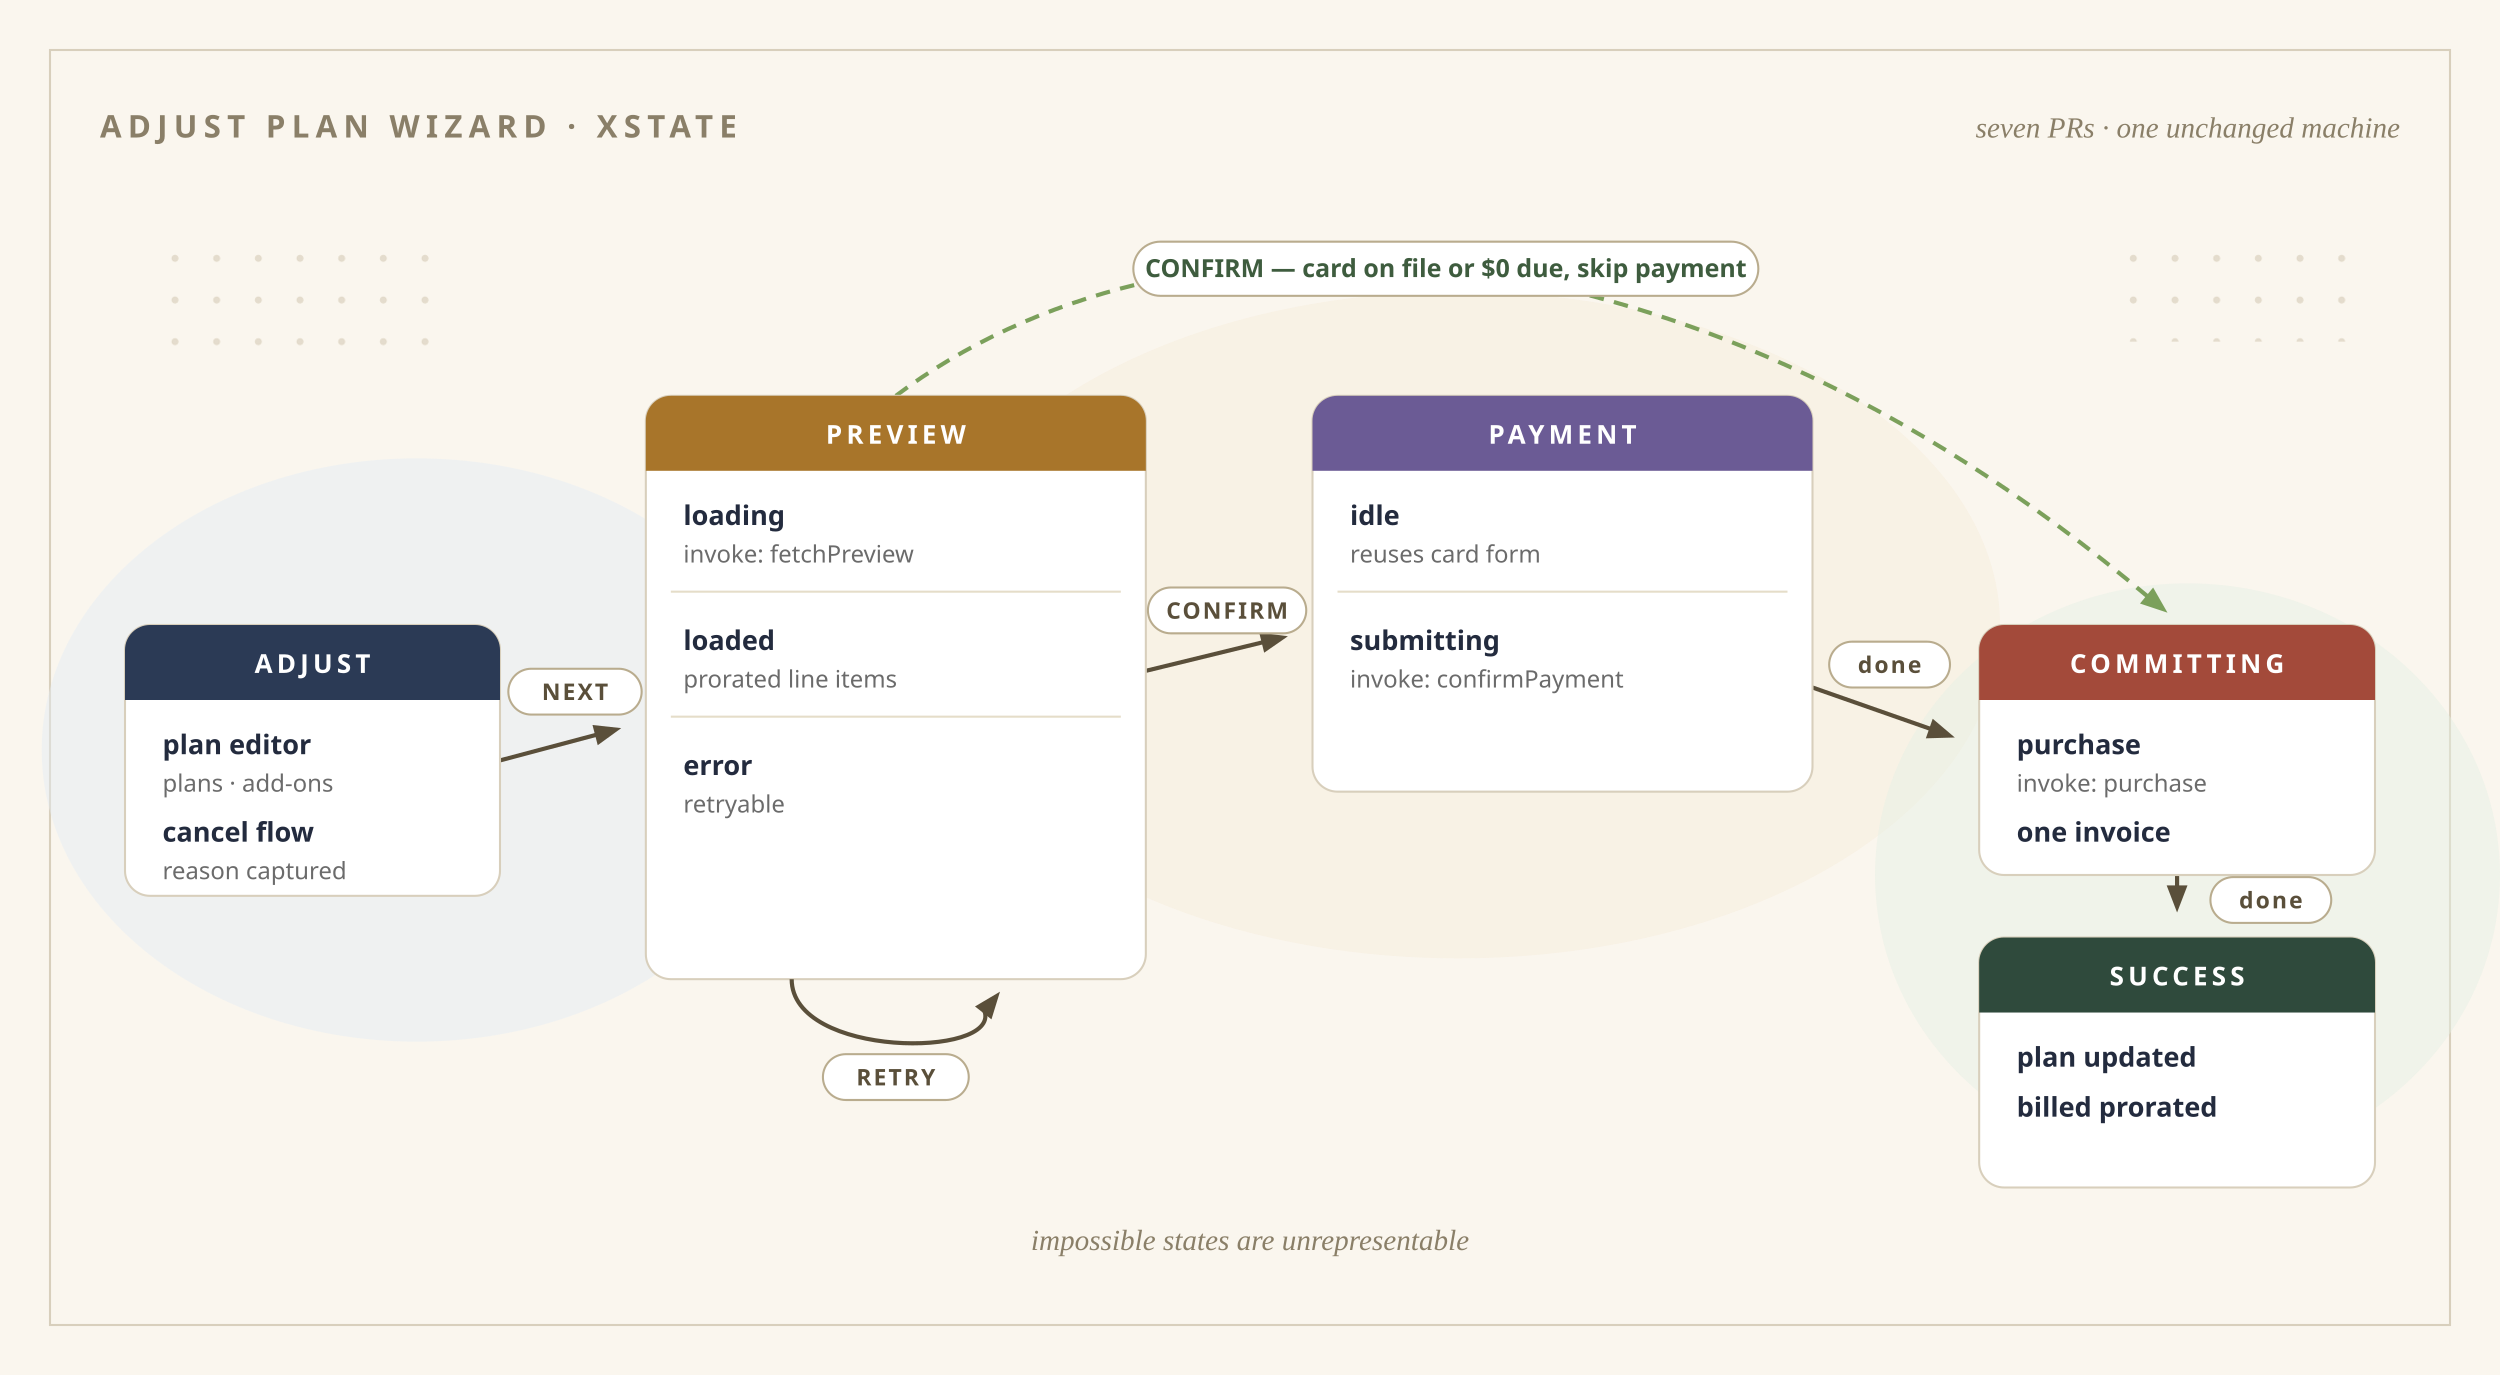
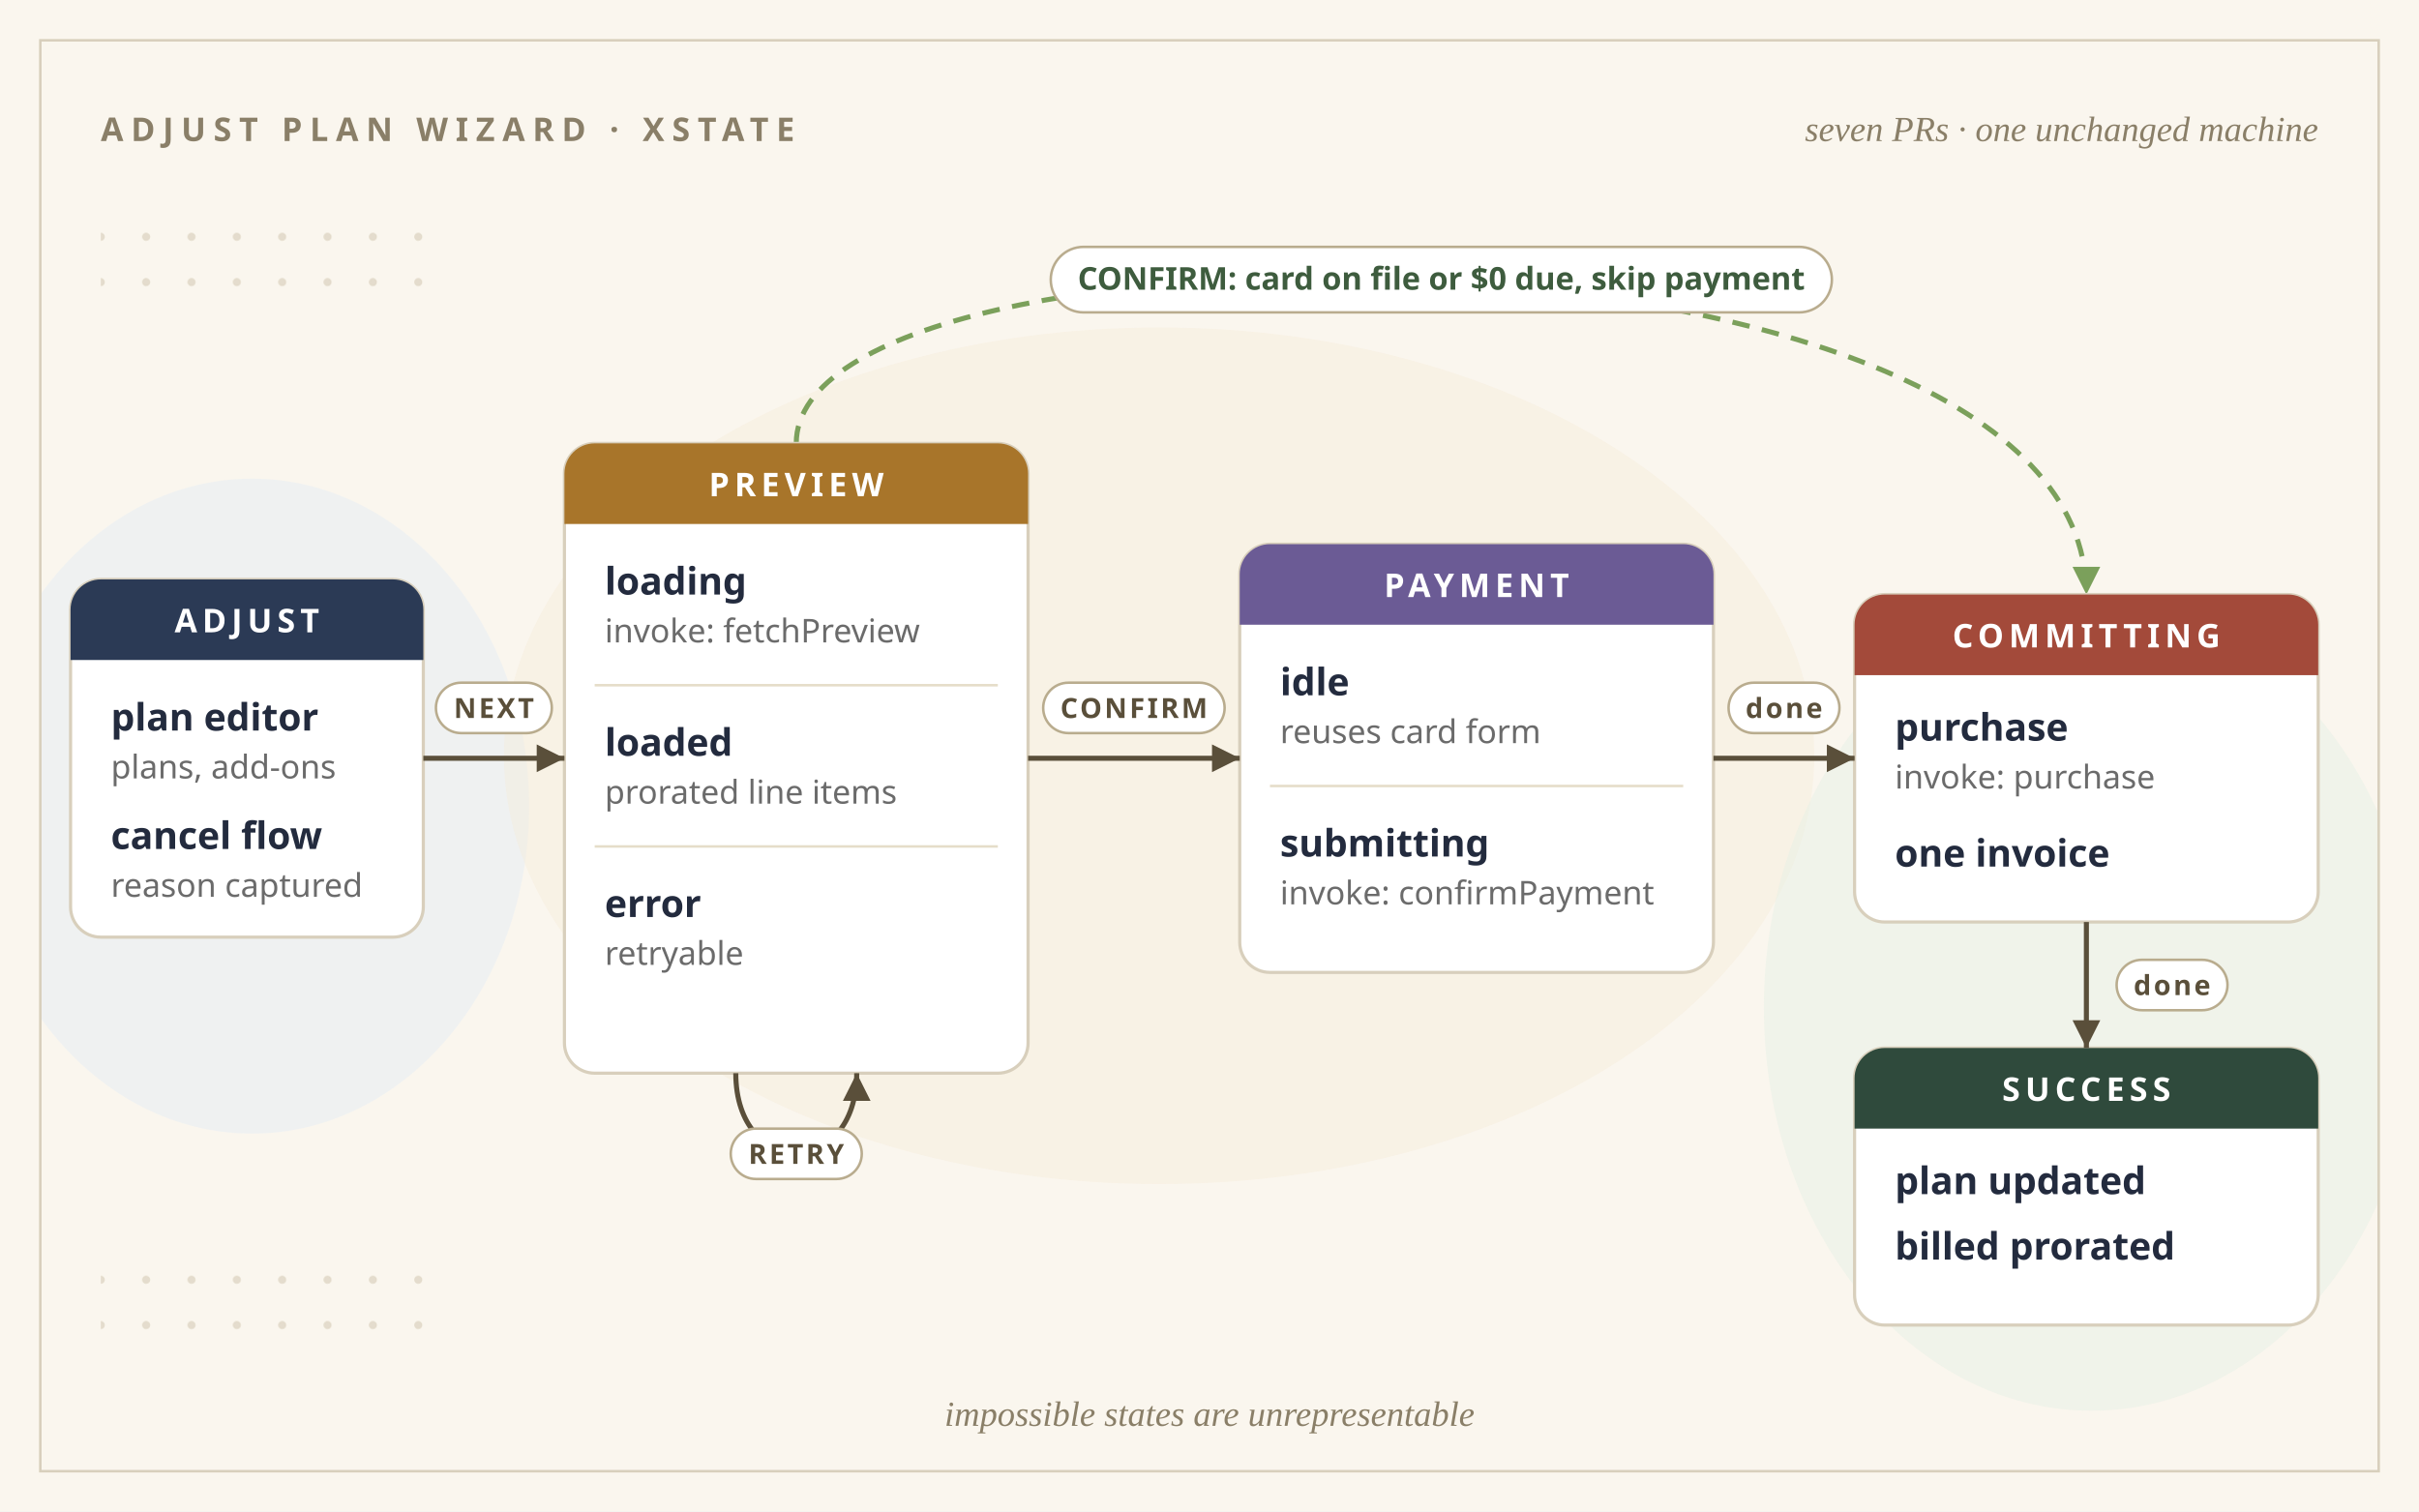
- <svg xmlns="http://www.w3.org/2000/svg" width="1200" height="660" viewBox="0 0 1200 660" font-family="'Avenir Next','Segoe UI',Verdana,sans-serif">
+ <svg xmlns="http://www.w3.org/2000/svg" width="960" height="600" viewBox="0 0 960 600" font-family="'Avenir Next','Segoe UI',Verdana,sans-serif" role="img" aria-labelledby="title">
  <defs>
-     <pattern id="dots3" width="20" height="20" patternUnits="userSpaceOnUse">
-       <circle cx="4" cy="4" r="1.7" fill="#c9bda3" opacity="0.45" />
+     <pattern id="dots" width="18" height="18" patternUnits="userSpaceOnUse">
+       <circle cx="4" cy="4" r="1.6" fill="#c9bda3" opacity="0.45" />
    </pattern>
+     <marker id="arrow" viewBox="0 0 10 10" refX="10" refY="5" markerWidth="11" markerHeight="11" markerUnits="userSpaceOnUse" orient="auto">
+       <path d="M0,0 L10,5 L0,10 z" fill="#5a4f3a" />
+     </marker>
+     <marker id="arrow-green" viewBox="0 0 10 10" refX="10" refY="5" markerWidth="11" markerHeight="11" markerUnits="userSpaceOnUse" orient="auto">
+       <path d="M0,0 L10,5 L0,10 z" fill="#7ba05b" />
+     </marker>
+     <clipPath id="frame">
+       <rect x="16" y="16" width="928" height="568" />
+     </clipPath>
  </defs>
-   <rect width="1200" height="660" fill="#faf6ee" />
-   <rect x="24" y="24" width="1152" height="612" fill="none" stroke="#d8cfbc" stroke-width="1" />
-   <ellipse cx="200" cy="360" rx="180" ry="140" fill="#e3ecf5" opacity="0.45" />
-   <ellipse cx="700" cy="300" rx="260" ry="160" fill="#f5ead6" opacity="0.4" />
-   <ellipse cx="1050" cy="420" rx="150" ry="140" fill="#e4efe4" opacity="0.45" />
-   <rect x="80" y="120" width="140" height="50" fill="url(#dots3)" />
-   <rect x="1020" y="120" width="110" height="44" fill="url(#dots3)" />
-   <text x="48" y="66" font-size="15" letter-spacing="3" fill="#8a7f68" font-weight="600">ADJUST PLAN WIZARD · XSTATE</text>
-   <text x="1152" y="66" text-anchor="end" font-size="14" font-style="italic" fill="#8a7f68" font-family="Georgia,'Times New Roman',serif">seven PRs · one unchanged machine</text>
-   <path d="M430,190 C560,92 800,92 1031.1,286.5" fill="none" stroke="#7ba05b" stroke-width="2" stroke-dasharray="7,5" />
-   <polygon points="1040.4,294.1 1027.2,289.7 1033.5,282.0" fill="#7ba05b" />
-   <rect x="544" y="116" width="300" height="26" rx="13" fill="#ffffff" stroke="#b9ac8e" />
-   <text x="694" y="133" text-anchor="middle" font-size="12" fill="#3e5c3e" font-weight="600">CONFIRM — card on file or $0 due, skip payment</text>
-   <line x1="240" y1="365" x2="286.6" y2="352.6" stroke="#5a4f3a" stroke-width="2" />
-   <polygon points="298.2,349.5 286.9,357.7 284.4,348.0" fill="#5a4f3a" />
-   <line x1="550" y1="322" x2="606.5" y2="308.2" stroke="#5a4f3a" stroke-width="2" />
-   <polygon points="618.2,305.4 606.8,313.3 604.4,303.6" fill="#5a4f3a" />
-   <line x1="870" y1="330" x2="927.0" y2="350.0" stroke="#5a4f3a" stroke-width="2" />
-   <polygon points="938.3,354.0 924.4,354.4 927.7,345.0" fill="#5a4f3a" />
-   <line x1="1045" y1="420" x2="1045.0" y2="426.0" stroke="#5a4f3a" stroke-width="2" />
-   <polygon points="1045.0,438.0 1040.0,425.0 1050.0,425.0" fill="#5a4f3a" />
-   <rect x="60" y="300" width="180" height="130" rx="12" fill="#ffffff" stroke="#d8cfbc" />
-   <path d="M60,312 a12,12 0 0 1 12,-12 h156 a12,12 0 0 1 12,12 v24 h-180 z" fill="#2b3a55" />
-   <text x="150" y="323" text-anchor="middle" font-size="12.5" letter-spacing="2" fill="#ffffff" font-weight="700">ADJUST</text>
-   <text x="78" y="362" font-size="13" fill="#232b3e" font-weight="600">plan editor</text>
-   <text x="78" y="380" font-size="11.5" fill="#6b6b6b">plans · add-ons</text>
-   <text x="78" y="404" font-size="13" fill="#232b3e" font-weight="600">cancel flow</text>
-   <text x="78" y="422" font-size="11.5" fill="#6b6b6b">reason captured</text>
-   <rect x="310" y="190" width="240" height="280" rx="12" fill="#ffffff" stroke="#d8cfbc" />
-   <path d="M310,202 a12,12 0 0 1 12,-12 h216 a12,12 0 0 1 12,12 v24 h-240 z" fill="#a8752a" />
-   <text x="430" y="213" text-anchor="middle" font-size="12.5" letter-spacing="2" fill="#ffffff" font-weight="700">PREVIEW</text>
-   <text x="328" y="252" font-size="13" fill="#232b3e" font-weight="600">loading</text>
-   <text x="328" y="270" font-size="11.5" fill="#6b6b6b">invoke: fetchPreview</text>
-   <line x1="322" y1="284" x2="538" y2="284" stroke="#e5ddc9" />
-   <text x="328" y="312" font-size="13" fill="#232b3e" font-weight="600">loaded</text>
-   <text x="328" y="330" font-size="11.5" fill="#6b6b6b">prorated line items</text>
-   <line x1="322" y1="344" x2="538" y2="344" stroke="#e5ddc9" />
-   <text x="328" y="372" font-size="13" fill="#232b3e" font-weight="600">error</text>
-   <text x="328" y="390" font-size="11.5" fill="#6b6b6b">retryable</text>
-   <path d="M380,470 C380,508 480,508 472.6,485.4" fill="none" stroke="#5a4f3a" stroke-width="2" />
-   <polygon points="480.0,476.0 475.9,489.3 468.0,483.1" fill="#5a4f3a" />
-   <rect x="395" y="506" width="70" height="22" rx="11" fill="#ffffff" stroke="#b9ac8e" />
-   <text x="430" y="521" text-anchor="middle" font-size="11" letter-spacing="1" fill="#5a4f3a" font-weight="700">RETRY</text>
-   <rect x="630" y="190" width="240" height="190" rx="12" fill="#ffffff" stroke="#d8cfbc" />
-   <path d="M630,202 a12,12 0 0 1 12,-12 h216 a12,12 0 0 1 12,12 v24 h-240 z" fill="#6b5b95" />
-   <text x="750" y="213" text-anchor="middle" font-size="12.5" letter-spacing="2" fill="#ffffff" font-weight="700">PAYMENT</text>
-   <text x="648" y="252" font-size="13" fill="#232b3e" font-weight="600">idle</text>
-   <text x="648" y="270" font-size="11.5" fill="#6b6b6b">reuses card form</text>
-   <line x1="642" y1="284" x2="858" y2="284" stroke="#e5ddc9" />
-   <text x="648" y="312" font-size="13" fill="#232b3e" font-weight="600">submitting</text>
-   <text x="648" y="330" font-size="11.5" fill="#6b6b6b">invoke: confirmPayment</text>
-   <rect x="950" y="300" width="190" height="120" rx="12" fill="#ffffff" stroke="#d8cfbc" />
-   <path d="M950,312 a12,12 0 0 1 12,-12 h166 a12,12 0 0 1 12,12 v24 h-190 z" fill="#a34a3a" />
-   <text x="1045" y="323" text-anchor="middle" font-size="12.5" letter-spacing="2" fill="#ffffff" font-weight="700">COMMITTING</text>
-   <text x="968" y="362" font-size="13" fill="#232b3e" font-weight="600">purchase</text>
-   <text x="968" y="380" font-size="11.5" fill="#6b6b6b">invoke: purchase</text>
-   <text x="968" y="404" font-size="13" fill="#232b3e" font-weight="600">one invoice</text>
-   <rect x="950" y="450" width="190" height="120" rx="12" fill="#ffffff" stroke="#d8cfbc" />
-   <path d="M950,462 a12,12 0 0 1 12,-12 h166 a12,12 0 0 1 12,12 v24 h-190 z" fill="#2f4a3c" />
-   <text x="1045" y="473" text-anchor="middle" font-size="12.5" letter-spacing="2" fill="#ffffff" font-weight="700">SUCCESS</text>
-   <text x="968" y="512" font-size="13" fill="#232b3e" font-weight="600">plan updated</text>
-   <text x="968" y="536" font-size="13" fill="#232b3e" font-weight="600">billed prorated</text>
-   <rect x="244" y="321" width="64" height="22" rx="11" fill="#ffffff" stroke="#b9ac8e" />
-   <text x="276" y="336" text-anchor="middle" font-size="11" letter-spacing="1" fill="#5a4f3a" font-weight="700">NEXT</text>
-   <rect x="551" y="282" width="76" height="22" rx="11" fill="#ffffff" stroke="#b9ac8e" />
-   <text x="589" y="297" text-anchor="middle" font-size="11" letter-spacing="1" fill="#5a4f3a" font-weight="700">CONFIRM</text>
-   <rect x="878" y="308" width="58" height="22" rx="11" fill="#ffffff" stroke="#b9ac8e" />
-   <text x="907" y="323" text-anchor="middle" font-size="11" letter-spacing="1" fill="#5a4f3a" font-weight="700">done</text>
-   <rect x="1061" y="421" width="58" height="22" rx="11" fill="#ffffff" stroke="#b9ac8e" />
-   <text x="1090" y="436" text-anchor="middle" font-size="11" letter-spacing="1" fill="#5a4f3a" font-weight="700">done</text>
-   <text x="600" y="600" text-anchor="middle" font-size="14" font-style="italic" fill="#8a7f68" font-family="Georgia,'Times New Roman',serif">impossible states are unrepresentable</text>
+   <rect width="960" height="600" fill="#faf6ee" />
+   <g clip-path="url(#frame)">
+     <ellipse cx="100" cy="320" rx="110" ry="130" fill="#e3ecf5" opacity="0.45" />
+     <ellipse cx="460" cy="300" rx="260" ry="170" fill="#f5ead6" opacity="0.4" />
+     <ellipse cx="830" cy="400" rx="130" ry="160" fill="#e4efe4" opacity="0.45" />
+     <rect x="40" y="80" width="130" height="44" fill="url(#dots)" />
+     <rect x="40" y="500" width="130" height="40" fill="url(#dots)" />
+   </g>
+   <rect x="16" y="16" width="928" height="568" fill="none" stroke="#d8cfbc" stroke-width="1" />
+   <text x="40" y="56" font-size="13" letter-spacing="3" fill="#8a7f68" font-weight="600">ADJUST PLAN WIZARD · XSTATE</text>
+   <text x="920" y="56" text-anchor="end" font-size="14" font-style="italic" fill="#8a7f68" font-family="Georgia,'Times New Roman',serif">seven PRs · one unchanged machine</text>
+   <path d="M316,176 C316,80 828,80 828,236" fill="none" stroke="#7ba05b" stroke-width="2" stroke-dasharray="7 5" marker-end="url(#arrow-green)" />
+   <rect x="417" y="98" width="310" height="26" rx="13" fill="#ffffff" stroke="#b9ac8e" />
+   <text x="572" y="115" text-anchor="middle" font-size="12.5" fill="#3e5c3e" font-weight="600">CONFIRM: card on file or $0 due, skip payment</text>
+   <rect x="28" y="230" width="140" height="142" rx="12" fill="#ffffff" stroke="#d8cfbc" stroke-width="1.25" />
+   <path d="M28,242 a12,12 0 0 1 12,-12 h116 a12,12 0 0 1 12,12 v20 h-140 z" fill="#2b3a55" />
+   <text x="98" y="251" text-anchor="middle" font-size="13" letter-spacing="2" fill="#ffffff" font-weight="700">ADJUST</text>
+   <text x="44" y="290" font-size="15" fill="#232b3e" font-weight="600">plan editor</text>
+   <text x="44" y="309" font-size="13" fill="#6b6b6b">plans, add-ons</text>
+   <text x="44" y="337" font-size="15" fill="#232b3e" font-weight="600">cancel flow</text>
+   <text x="44" y="356" font-size="13" fill="#6b6b6b">reason captured</text>
+   <rect x="224" y="176" width="184" height="250" rx="12" fill="#ffffff" stroke="#d8cfbc" stroke-width="1.25" />
+   <path d="M224,188 a12,12 0 0 1 12,-12 h160 a12,12 0 0 1 12,12 v20 h-184 z" fill="#a8752a" />
+   <text x="316" y="197" text-anchor="middle" font-size="13" letter-spacing="2" fill="#ffffff" font-weight="700">PREVIEW</text>
+   <text x="240" y="236" font-size="15" fill="#232b3e" font-weight="600">loading</text>
+   <text x="240" y="255" font-size="13" fill="#6b6b6b">invoke: fetchPreview</text>
+   <line x1="236" y1="272" x2="396" y2="272" stroke="#e5ddc9" />
+   <text x="240" y="300" font-size="15" fill="#232b3e" font-weight="600">loaded</text>
+   <text x="240" y="319" font-size="13" fill="#6b6b6b">prorated line items</text>
+   <line x1="236" y1="336" x2="396" y2="336" stroke="#e5ddc9" />
+   <text x="240" y="364" font-size="15" fill="#232b3e" font-weight="600">error</text>
+   <text x="240" y="383" font-size="13" fill="#6b6b6b">retryable</text>
+   <rect x="492" y="216" width="188" height="170" rx="12" fill="#ffffff" stroke="#d8cfbc" stroke-width="1.25" />
+   <path d="M492,228 a12,12 0 0 1 12,-12 h164 a12,12 0 0 1 12,12 v20 h-188 z" fill="#6b5b95" />
+   <text x="586" y="237" text-anchor="middle" font-size="13" letter-spacing="2" fill="#ffffff" font-weight="700">PAYMENT</text>
+   <text x="508" y="276" font-size="15" fill="#232b3e" font-weight="600">idle</text>
+   <text x="508" y="295" font-size="13" fill="#6b6b6b">reuses card form</text>
+   <line x1="504" y1="312" x2="668" y2="312" stroke="#e5ddc9" />
+   <text x="508" y="340" font-size="15" fill="#232b3e" font-weight="600">submitting</text>
+   <text x="508" y="359" font-size="13" fill="#6b6b6b">invoke: confirmPayment</text>
+   <rect x="736" y="236" width="184" height="130" rx="12" fill="#ffffff" stroke="#d8cfbc" stroke-width="1.25" />
+   <path d="M736,248 a12,12 0 0 1 12,-12 h160 a12,12 0 0 1 12,12 v20 h-184 z" fill="#a34a3a" />
+   <text x="828" y="257" text-anchor="middle" font-size="13" letter-spacing="2" fill="#ffffff" font-weight="700">COMMITTING</text>
+   <text x="752" y="294" font-size="15" fill="#232b3e" font-weight="600">purchase</text>
+   <text x="752" y="313" font-size="13" fill="#6b6b6b">invoke: purchase</text>
+   <text x="752" y="344" font-size="15" fill="#232b3e" font-weight="600">one invoice</text>
+   <rect x="736" y="416" width="184" height="110" rx="12" fill="#ffffff" stroke="#d8cfbc" stroke-width="1.25" />
+   <path d="M736,428 a12,12 0 0 1 12,-12 h160 a12,12 0 0 1 12,12 v20 h-184 z" fill="#2f4a3c" />
+   <text x="828" y="437" text-anchor="middle" font-size="13" letter-spacing="2" fill="#ffffff" font-weight="700">SUCCESS</text>
+   <text x="752" y="474" font-size="15" fill="#232b3e" font-weight="600">plan updated</text>
+   <text x="752" y="500" font-size="15" fill="#232b3e" font-weight="600">billed prorated</text>
+   <g stroke="#5a4f3a" stroke-width="2" marker-end="url(#arrow)">
+     <line x1="168" y1="301" x2="224" y2="301" />
+     <line x1="408" y1="301" x2="492" y2="301" />
+     <line x1="680" y1="301" x2="736" y2="301" />
+     <line x1="828" y1="366" x2="828" y2="416" />
+   </g>
+   <path d="M292,426 C292,468 340,468 340,426" fill="none" stroke="#5a4f3a" stroke-width="2" marker-end="url(#arrow)" />
+   <g fill="#ffffff" stroke="#b9ac8e">
+     <rect x="173" y="271" width="46" height="20" rx="10" />
+     <rect x="414" y="271" width="72" height="20" rx="10" />
+     <rect x="686" y="271" width="44" height="20" rx="10" />
+     <rect x="840" y="381" width="44" height="20" rx="10" />
+     <rect x="290" y="448" width="52" height="20" rx="10" />
+   </g>
+   <g font-size="11" letter-spacing="1" fill="#5a4f3a" font-weight="700" text-anchor="middle">
+     <text x="196" y="285">NEXT</text>
+     <text x="450" y="285">CONFIRM</text>
+     <text x="708" y="285">done</text>
+     <text x="862" y="395">done</text>
+     <text x="316" y="462">RETRY</text>
+   </g>
+   <text x="480" y="566" text-anchor="middle" font-size="14" font-style="italic" fill="#8a7f68" font-family="Georgia,'Times New Roman',serif">impossible states are unrepresentable</text>
</svg>
